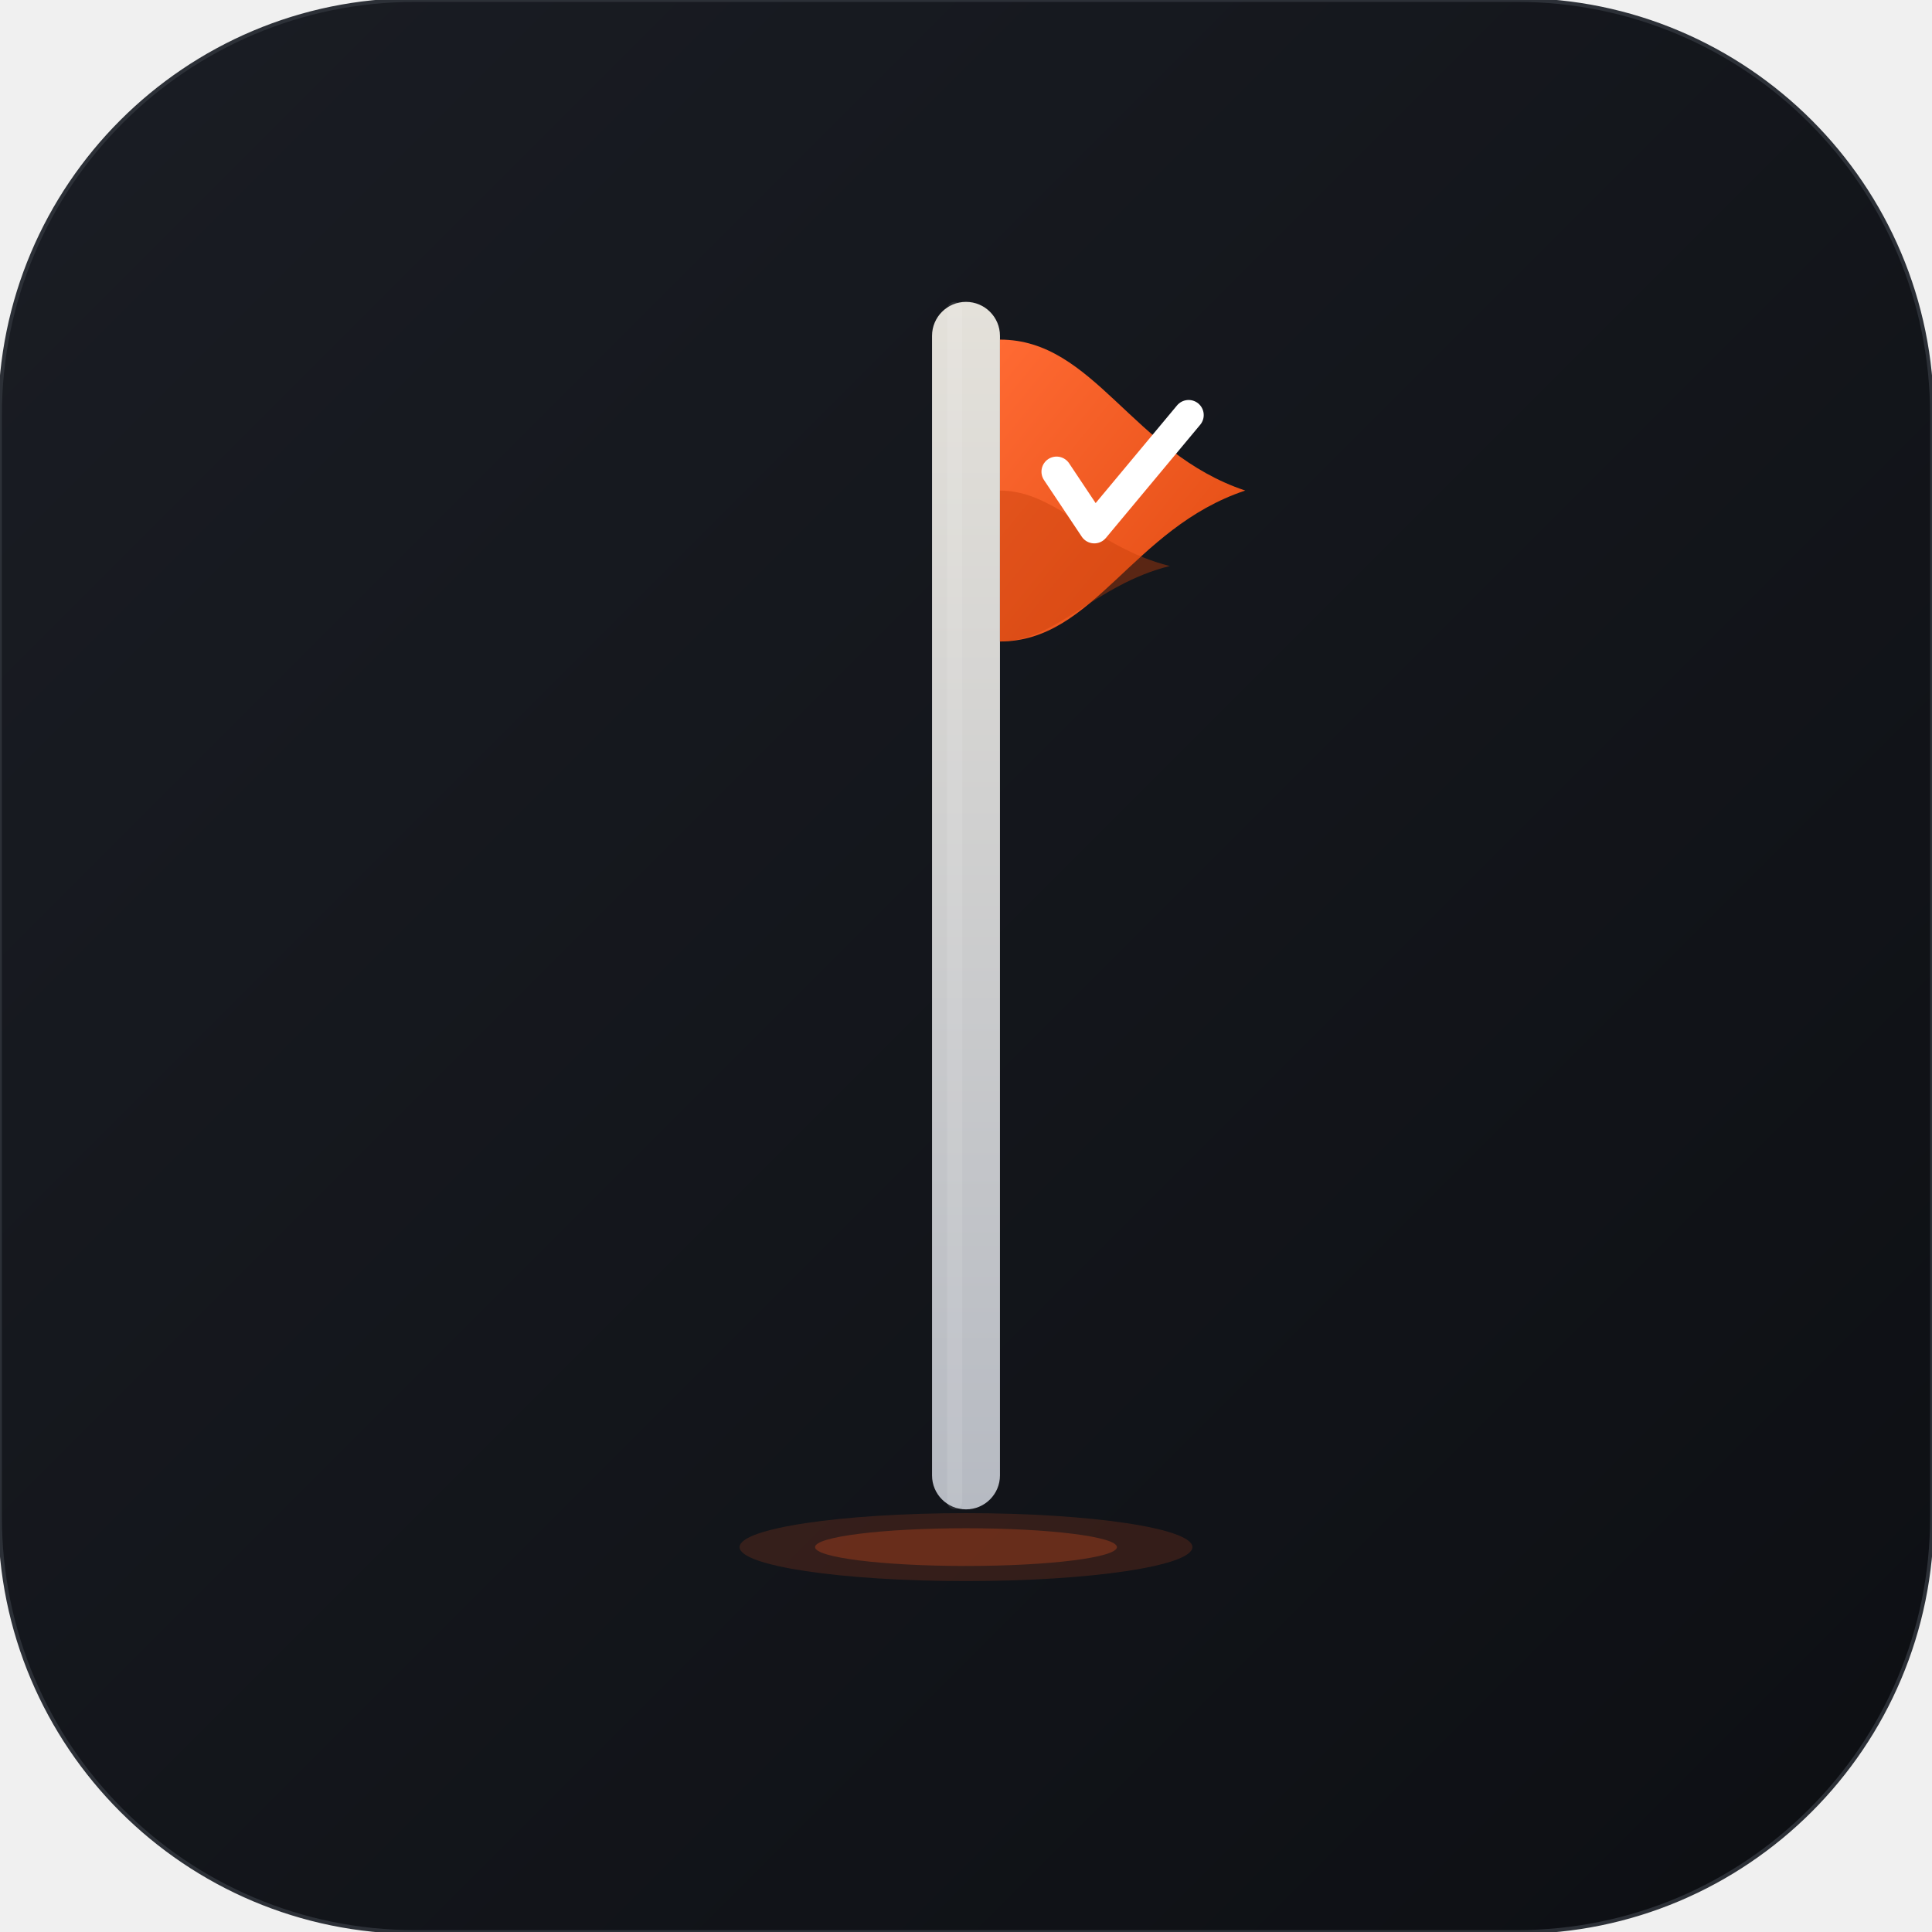
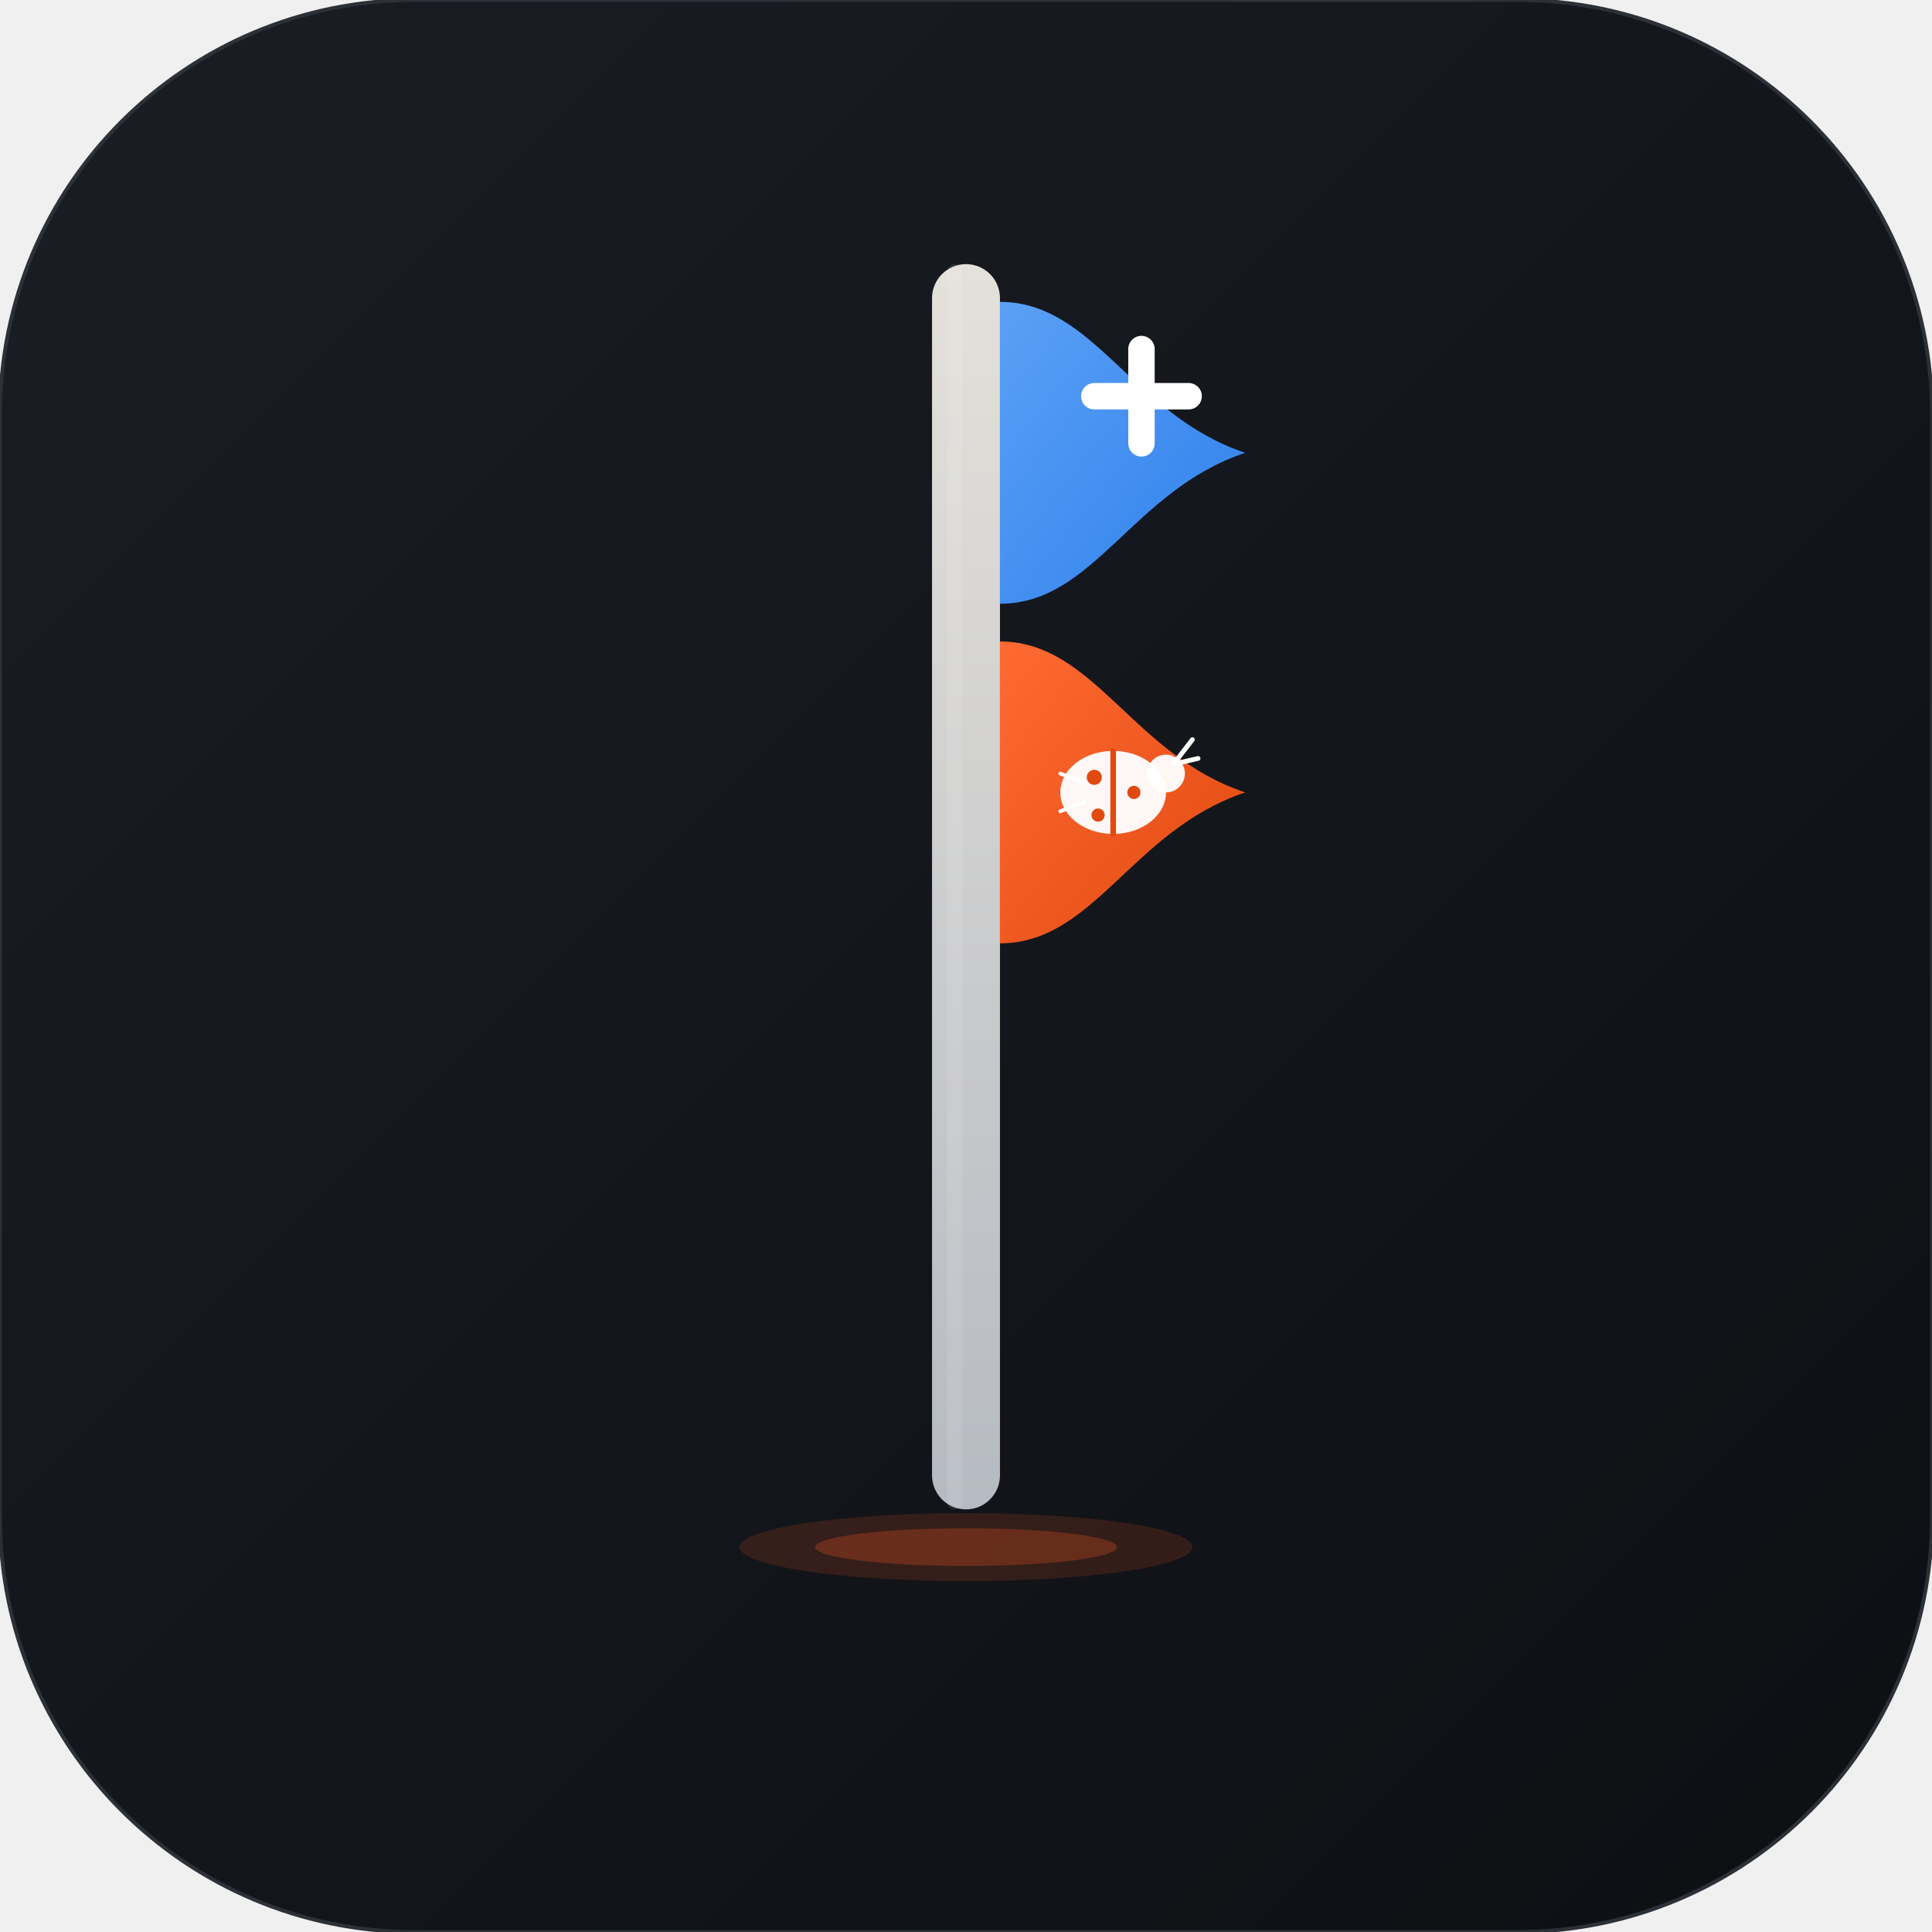
<svg xmlns="http://www.w3.org/2000/svg" width="1024" height="1024" viewBox="0 0 1024 1024">
  <defs>
    <linearGradient id="bg" x1="0" y1="0" x2="1" y2="1">
      <stop offset="0%" stop-color="#1a1d24" />
      <stop offset="100%" stop-color="#0d0f13" />
    </linearGradient>
    <linearGradient id="flag" x1="0" y1="0" x2="1" y2="1">
      <stop offset="0%" stop-color="#ff6a33" />
      <stop offset="100%" stop-color="#e04a10" />
    </linearGradient>
+     <linearGradient id="flagFeature" x1="0" y1="0" x2="1" y2="1">
+       <stop offset="0%" stop-color="#5aa0f5" />
+       <stop offset="100%" stop-color="#2f80ed" />
+     </linearGradient>
    <linearGradient id="pole" x1="0" y1="0" x2="0" y2="1">
      <stop offset="0%" stop-color="#e4e1da" />
      <stop offset="100%" stop-color="#b6bac2" />
    </linearGradient>
  </defs>
  <rect width="1024" height="1024" rx="220" fill="url(#bg)" />
  <rect width="1024" height="1024" rx="220" fill="none" stroke="#2c3037" stroke-width="2" />
-   <rect x="494" y="160" width="36" height="640" rx="18" fill="url(#pole)" />
-   <path d="M530 180 C580 180 600 240 660 260 C600 280 580 340 530 340 L530 180Z" fill="url(#flag)" />
-   <path d="M530 260 C560 260 580 290 620 300 C580 310 560 340 530 340 Z" fill="#c43d08" opacity="0.4" />
+   <rect x="494" y="140" width="36" height="660" rx="18" fill="url(#pole)" />
+   <path d="M530 160 C580 160 600 220 660 240 C600 260 580 320 530 320 L530 160Z" fill="url(#flagFeature)" />
+   <line x1="580" y1="210" x2="630" y2="210" stroke="#ffffff" stroke-width="14" stroke-linecap="round" />
+   <line x1="605" y1="185" x2="605" y2="235" stroke="#ffffff" stroke-width="14" stroke-linecap="round" />
+   <path d="M530 340 C580 340 600 400 660 420 C600 440 580 500 530 500 L530 340Z" fill="url(#flag)" />
+   <ellipse cx="590" cy="420" rx="28" ry="22" fill="#ffffff" opacity="0.95" />
+   <circle cx="618" cy="410" r="10" fill="#ffffff" opacity="0.95" />
+   <line x1="590" y1="398" x2="590" y2="442" stroke="#e04a10" stroke-width="3" stroke-linecap="round" />
+   <circle cx="580" cy="412" r="4" fill="#e04a10" />
+   <circle cx="582" cy="432" r="3.5" fill="#e04a10" />
+   <circle cx="601" cy="420" r="3.5" fill="#e04a10" />
+   <line x1="622" y1="405" x2="632" y2="392" stroke="#ffffff" stroke-width="2.5" stroke-linecap="round" />
+   <line x1="622" y1="405" x2="635" y2="402" stroke="#ffffff" stroke-width="2.5" stroke-linecap="round" />
+   <line x1="575" y1="415" x2="562" y2="410" stroke="#ffffff" stroke-width="2" stroke-linecap="round" />
+   <line x1="575" y1="425" x2="562" y2="430" stroke="#ffffff" stroke-width="2" stroke-linecap="round" />
  <ellipse cx="512" cy="820" rx="120" ry="18" fill="#ff5a1f" opacity="0.15" />
  <ellipse cx="512" cy="820" rx="80" ry="10" fill="#ff5a1f" opacity="0.25" />
-   <path d="M560 250 L580 280 L630 220" fill="none" stroke="#ffffff" stroke-width="16" stroke-linecap="round" stroke-linejoin="round" />
-   <rect x="502" y="160" width="8" height="640" rx="4" fill="#ffffff" opacity="0.1" />
+   <rect x="502" y="140" width="8" height="660" rx="4" fill="#ffffff" opacity="0.1" />
</svg>
